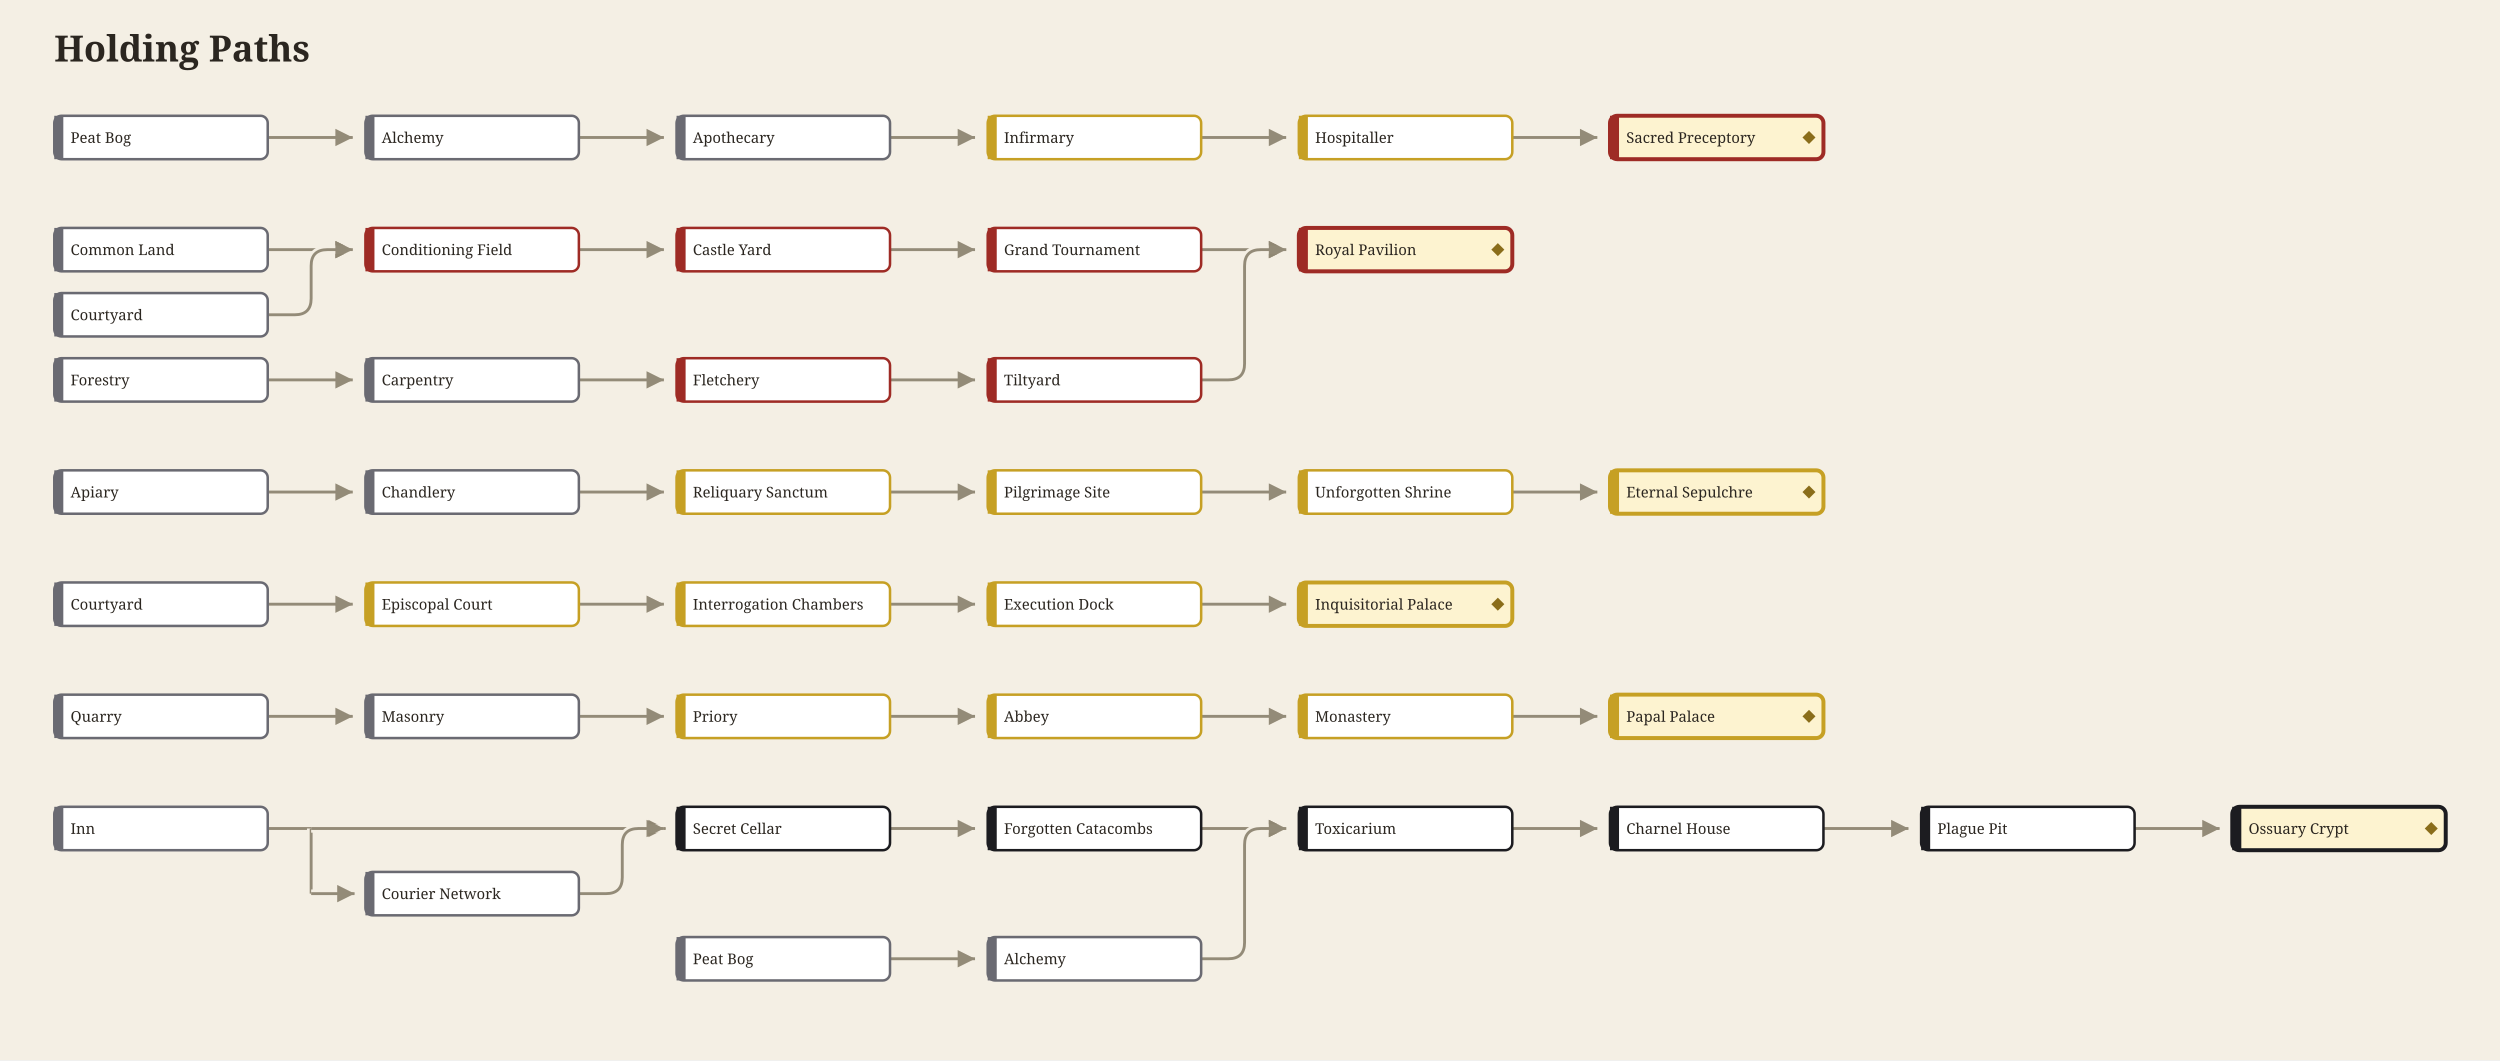
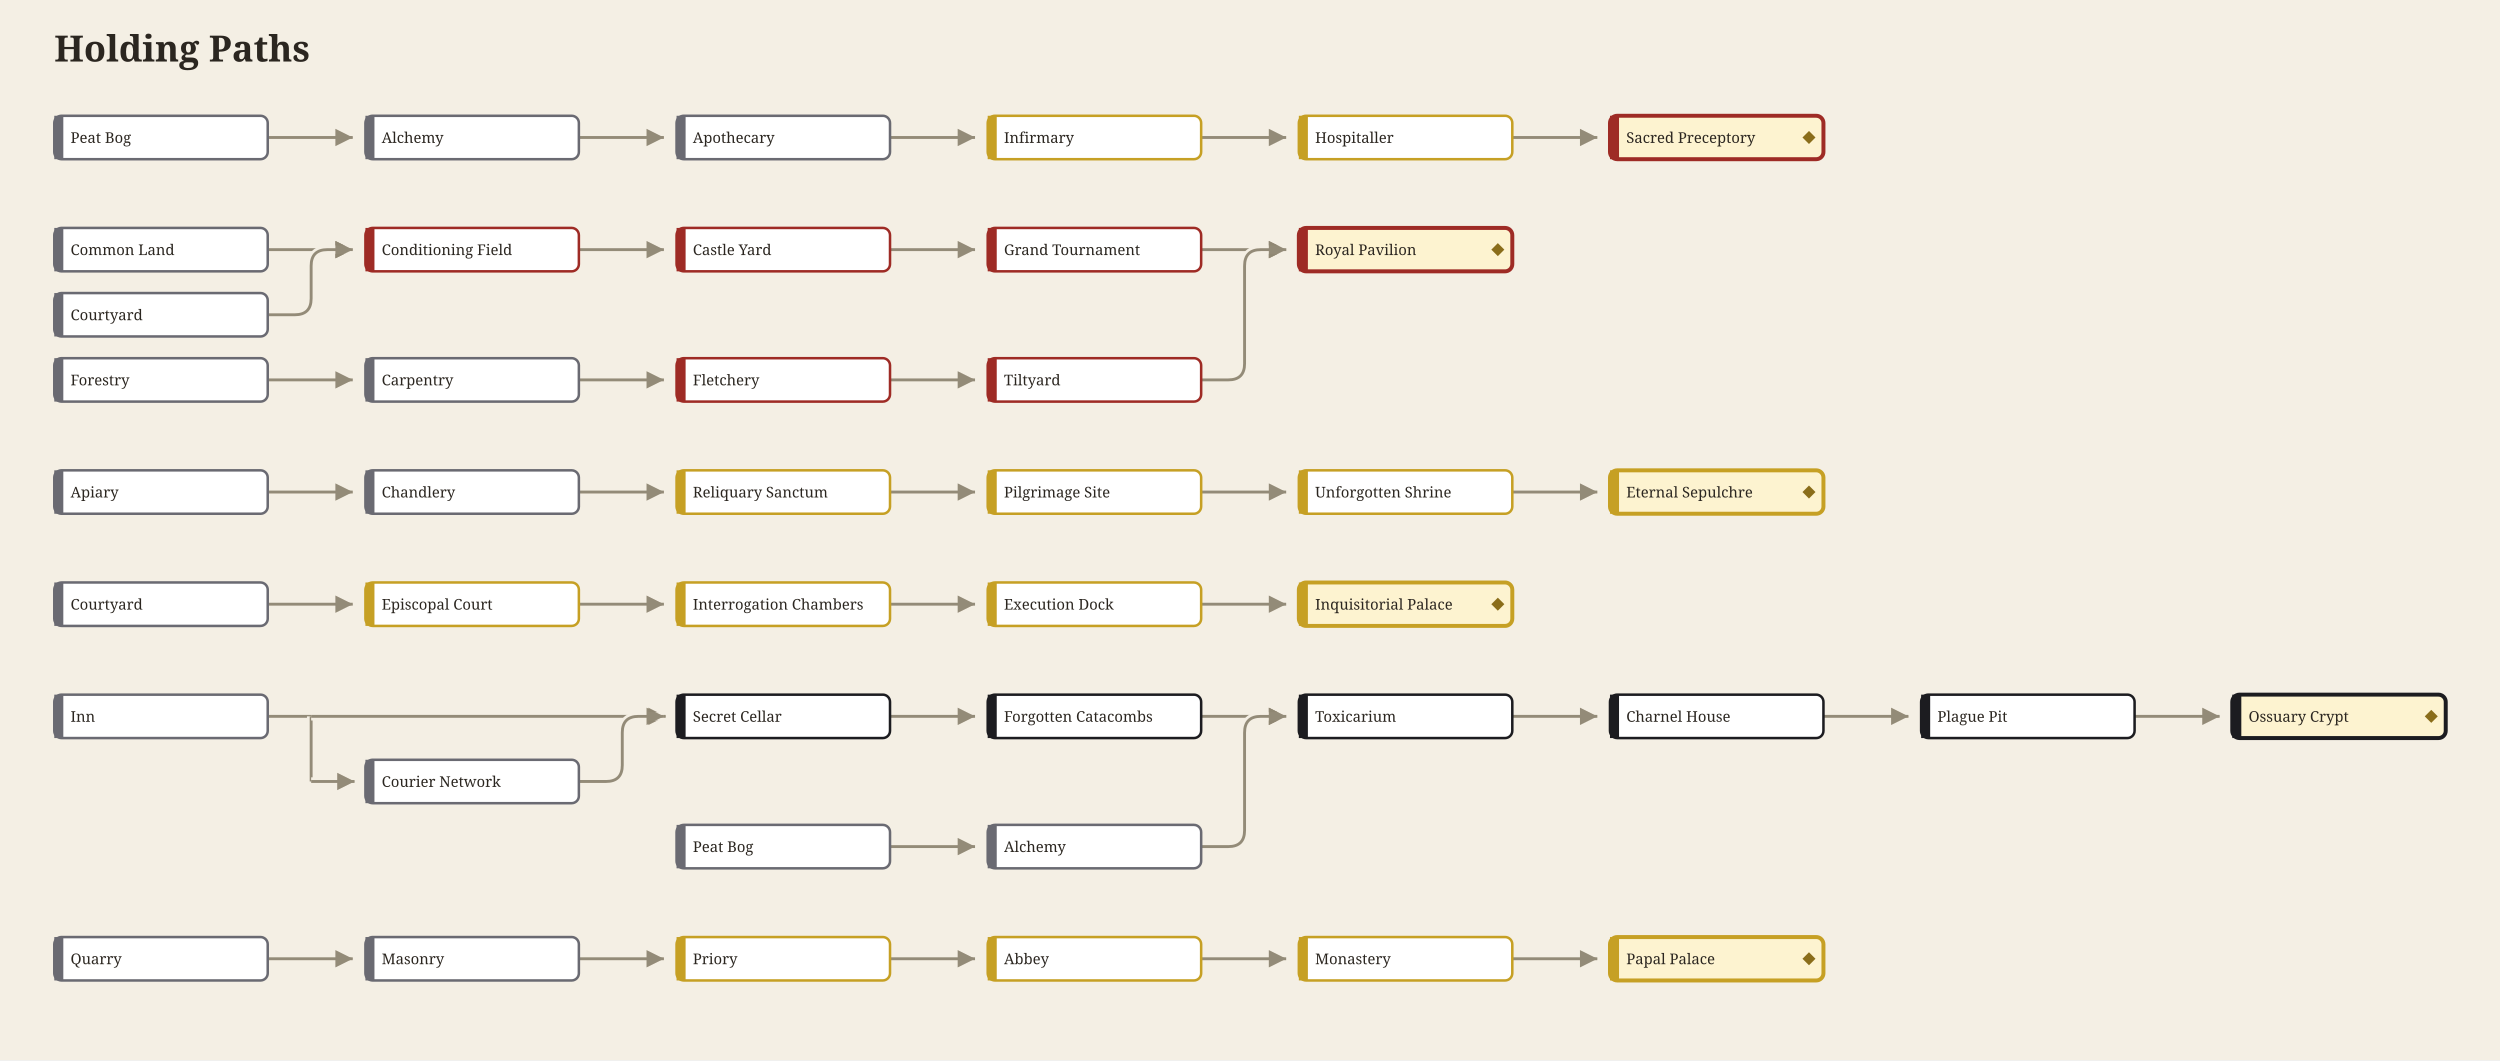
<svg xmlns="http://www.w3.org/2000/svg" width="1382" height="586" viewBox="0 0 1382 586" font-family="Georgia, serif">
  <rect width="1382" height="586" fill="#f4efe4" />
  <defs>
    <marker id="arw-2E5A8C" markerWidth="7" markerHeight="7" refX="6" refY="3" orient="auto">
      <path d="M0,0 L6,3 L0,6 Z" fill="#2E5A8C" />
    </marker>
    <marker id="arw-9E2B25" markerWidth="7" markerHeight="7" refX="6" refY="3" orient="auto">
      <path d="M0,0 L6,3 L0,6 Z" fill="#9E2B25" />
    </marker>
    <marker id="arw-1c9c8c" markerWidth="7" markerHeight="7" refX="6" refY="3" orient="auto">
      <path d="M0,0 L6,3 L0,6 Z" fill="#1c9c8c" />
    </marker>
    <marker id="arw-C6A024" markerWidth="7" markerHeight="7" refX="6" refY="3" orient="auto">
      <path d="M0,0 L6,3 L0,6 Z" fill="#C6A024" />
    </marker>
    <marker id="arw-6A3D8F" markerWidth="7" markerHeight="7" refX="6" refY="3" orient="auto">
      <path d="M0,0 L6,3 L0,6 Z" fill="#6A3D8F" />
    </marker>
    <marker id="arw-CC6A1A" markerWidth="7" markerHeight="7" refX="6" refY="3" orient="auto">
      <path d="M0,0 L6,3 L0,6 Z" fill="#CC6A1A" />
    </marker>
    <marker id="arw-3a7d3a" markerWidth="7" markerHeight="7" refX="6" refY="3" orient="auto">
      <path d="M0,0 L6,3 L0,6 Z" fill="#3a7d3a" />
    </marker>
    <marker id="arw-b5347a" markerWidth="7" markerHeight="7" refX="6" refY="3" orient="auto">
      <path d="M0,0 L6,3 L0,6 Z" fill="#b5347a" />
    </marker>
    <marker id="arw-2b6f9e" markerWidth="7" markerHeight="7" refX="6" refY="3" orient="auto">
      <path d="M0,0 L6,3 L0,6 Z" fill="#2b6f9e" />
    </marker>
    <marker id="arw-8a6d1a" markerWidth="7" markerHeight="7" refX="6" refY="3" orient="auto">
      <path d="M0,0 L6,3 L0,6 Z" fill="#8a6d1a" />
    </marker>
    <marker id="arw-5f5647" markerWidth="7" markerHeight="7" refX="6" refY="3" orient="auto">
      <path d="M0,0 L6,3 L0,6 Z" fill="#5f5647" />
    </marker>
    <marker id="arw-7a2ea0" markerWidth="7" markerHeight="7" refX="6" refY="3" orient="auto">
      <path d="M0,0 L6,3 L0,6 Z" fill="#7a2ea0" />
    </marker>
    <marker id="arw-0f8a7e" markerWidth="7" markerHeight="7" refX="6" refY="3" orient="auto">
      <path d="M0,0 L6,3 L0,6 Z" fill="#0f8a7e" />
    </marker>
    <marker id="arw-a83232" markerWidth="7" markerHeight="7" refX="6" refY="3" orient="auto">
      <path d="M0,0 L6,3 L0,6 Z" fill="#a83232" />
    </marker>
    <marker id="arw-8f8672" markerWidth="7" markerHeight="7" refX="6" refY="3" orient="auto">
      <path d="M0,0 L6,3 L0,6 Z" fill="#8f8672" />
    </marker>
  </defs>
  <text x="30" y="34" font-size="20" font-weight="bold" fill="#2b2620">Holding Paths</text>
  <path d="M148,76 L195,76" fill="none" stroke="#f4efe4" stroke-width="4.6" opacity="1" />
  <path d="M148,76 L195,76" fill="none" stroke="#8f8672" stroke-width="1.6" opacity="0.95" marker-end="url(#arw-8f8672)" />
  <path d="M320,76 L367,76" fill="none" stroke="#f4efe4" stroke-width="4.6" opacity="1" />
  <path d="M320,76 L367,76" fill="none" stroke="#8f8672" stroke-width="1.6" opacity="0.95" marker-end="url(#arw-8f8672)" />
  <path d="M492,76 L539,76" fill="none" stroke="#f4efe4" stroke-width="4.6" opacity="1" />
  <path d="M492,76 L539,76" fill="none" stroke="#8f8672" stroke-width="1.6" opacity="0.95" marker-end="url(#arw-8f8672)" />
  <path d="M664,76 L711,76" fill="none" stroke="#f4efe4" stroke-width="4.6" opacity="1" />
  <path d="M664,76 L711,76" fill="none" stroke="#8f8672" stroke-width="1.6" opacity="0.95" marker-end="url(#arw-8f8672)" />
  <path d="M836,76 L883,76" fill="none" stroke="#f4efe4" stroke-width="4.6" opacity="1" />
  <path d="M836,76 L883,76" fill="none" stroke="#8f8672" stroke-width="1.6" opacity="0.95" marker-end="url(#arw-8f8672)" />
  <rect x="30" y="64" width="118" height="24" rx="4" fill="#ffffff" stroke="#6a6a72" stroke-width="1.4" />
  <rect x="30" y="64" width="5" height="24" fill="#6a6a72" />
  <text x="39" y="79" font-size="8.2" fill="#2b2620">Peat Bog</text>
  <rect x="202" y="64" width="118" height="24" rx="4" fill="#ffffff" stroke="#6a6a72" stroke-width="1.4" />
  <rect x="202" y="64" width="5" height="24" fill="#6a6a72" />
  <text x="211" y="79" font-size="8.2" fill="#2b2620">Alchemy</text>
  <rect x="374" y="64" width="118" height="24" rx="4" fill="#ffffff" stroke="#6a6a72" stroke-width="1.4" />
  <rect x="374" y="64" width="5" height="24" fill="#6a6a72" />
  <text x="383" y="79" font-size="8.2" fill="#2b2620">Apothecary</text>
  <rect x="546" y="64" width="118" height="24" rx="4" fill="#ffffff" stroke="#C6A024" stroke-width="1.4" />
  <rect x="546" y="64" width="5" height="24" fill="#C6A024" />
  <text x="555" y="79" font-size="8.2" fill="#2b2620">Infirmary</text>
  <rect x="718" y="64" width="118" height="24" rx="4" fill="#ffffff" stroke="#C6A024" stroke-width="1.4" />
  <rect x="718" y="64" width="5" height="24" fill="#C6A024" />
  <text x="727" y="79" font-size="8.2" fill="#2b2620">Hospitaller</text>
  <rect x="890" y="64" width="118" height="24" rx="4" fill="#fdf3d0" stroke="#9E2B25" stroke-width="2.2" />
  <rect x="890" y="64" width="5" height="24" fill="#9E2B25" />
  <text x="899" y="79" font-size="8.2" fill="#2b2620">Sacred Preceptory</text>
  <polygon points="1000.0,72.4 1003.6,76.0 1000.0,79.6 996.4,76.0" fill="#8a6d1a" />
  <path d="M148,138 L195,138" fill="none" stroke="#f4efe4" stroke-width="4.6" opacity="1" />
  <path d="M148,138 L195,138" fill="none" stroke="#8f8672" stroke-width="1.6" opacity="0.95" marker-end="url(#arw-8f8672)" />
  <path d="M148,174 L163,174 Q172,174 172,165 L172,147 Q172,138 181,138 L195,138" fill="none" stroke="#f4efe4" stroke-width="4.6" opacity="1" />
  <path d="M148,174 L163,174 Q172,174 172,165 L172,147 Q172,138 181,138 L195,138" fill="none" stroke="#8f8672" stroke-width="1.6" opacity="0.95" marker-end="url(#arw-8f8672)" />
  <path d="M148,210 L195,210" fill="none" stroke="#f4efe4" stroke-width="4.6" opacity="1" />
  <path d="M148,210 L195,210" fill="none" stroke="#8f8672" stroke-width="1.6" opacity="0.95" marker-end="url(#arw-8f8672)" />
  <path d="M320,138 L367,138" fill="none" stroke="#f4efe4" stroke-width="4.6" opacity="1" />
  <path d="M320,138 L367,138" fill="none" stroke="#8f8672" stroke-width="1.6" opacity="0.95" marker-end="url(#arw-8f8672)" />
  <path d="M320,210 L367,210" fill="none" stroke="#f4efe4" stroke-width="4.6" opacity="1" />
  <path d="M320,210 L367,210" fill="none" stroke="#8f8672" stroke-width="1.6" opacity="0.95" marker-end="url(#arw-8f8672)" />
  <path d="M492,138 L539,138" fill="none" stroke="#f4efe4" stroke-width="4.6" opacity="1" />
  <path d="M492,138 L539,138" fill="none" stroke="#8f8672" stroke-width="1.6" opacity="0.95" marker-end="url(#arw-8f8672)" />
  <path d="M492,210 L539,210" fill="none" stroke="#f4efe4" stroke-width="4.6" opacity="1" />
  <path d="M492,210 L539,210" fill="none" stroke="#8f8672" stroke-width="1.6" opacity="0.95" marker-end="url(#arw-8f8672)" />
  <path d="M664,138 L711,138" fill="none" stroke="#f4efe4" stroke-width="4.6" opacity="1" />
  <path d="M664,138 L711,138" fill="none" stroke="#8f8672" stroke-width="1.6" opacity="0.95" marker-end="url(#arw-8f8672)" />
  <path d="M664,210 L679,210 Q688,210 688,201 L688,147 Q688,138 697,138 L711,138" fill="none" stroke="#f4efe4" stroke-width="4.6" opacity="1" />
  <path d="M664,210 L679,210 Q688,210 688,201 L688,147 Q688,138 697,138 L711,138" fill="none" stroke="#8f8672" stroke-width="1.6" opacity="0.95" marker-end="url(#arw-8f8672)" />
  <rect x="30" y="126" width="118" height="24" rx="4" fill="#ffffff" stroke="#6a6a72" stroke-width="1.4" />
  <rect x="30" y="126" width="5" height="24" fill="#6a6a72" />
  <text x="39" y="141" font-size="8.2" fill="#2b2620">Common Land</text>
  <rect x="30" y="162" width="118" height="24" rx="4" fill="#ffffff" stroke="#6a6a72" stroke-width="1.4" />
  <rect x="30" y="162" width="5" height="24" fill="#6a6a72" />
  <text x="39" y="177" font-size="8.2" fill="#2b2620">Courtyard</text>
  <rect x="30" y="198" width="118" height="24" rx="4" fill="#ffffff" stroke="#6a6a72" stroke-width="1.4" />
  <rect x="30" y="198" width="5" height="24" fill="#6a6a72" />
  <text x="39" y="213" font-size="8.2" fill="#2b2620">Forestry</text>
  <rect x="202" y="126" width="118" height="24" rx="4" fill="#ffffff" stroke="#9E2B25" stroke-width="1.4" />
  <rect x="202" y="126" width="5" height="24" fill="#9E2B25" />
  <text x="211" y="141" font-size="8.2" fill="#2b2620">Conditioning Field</text>
  <rect x="202" y="198" width="118" height="24" rx="4" fill="#ffffff" stroke="#6a6a72" stroke-width="1.4" />
  <rect x="202" y="198" width="5" height="24" fill="#6a6a72" />
  <text x="211" y="213" font-size="8.2" fill="#2b2620">Carpentry</text>
  <rect x="374" y="126" width="118" height="24" rx="4" fill="#ffffff" stroke="#9E2B25" stroke-width="1.4" />
  <rect x="374" y="126" width="5" height="24" fill="#9E2B25" />
  <text x="383" y="141" font-size="8.2" fill="#2b2620">Castle Yard</text>
  <rect x="374" y="198" width="118" height="24" rx="4" fill="#ffffff" stroke="#9E2B25" stroke-width="1.4" />
  <rect x="374" y="198" width="5" height="24" fill="#9E2B25" />
  <text x="383" y="213" font-size="8.2" fill="#2b2620">Fletchery</text>
  <rect x="546" y="126" width="118" height="24" rx="4" fill="#ffffff" stroke="#9E2B25" stroke-width="1.4" />
  <rect x="546" y="126" width="5" height="24" fill="#9E2B25" />
  <text x="555" y="141" font-size="8.2" fill="#2b2620">Grand Tournament</text>
  <rect x="546" y="198" width="118" height="24" rx="4" fill="#ffffff" stroke="#9E2B25" stroke-width="1.4" />
  <rect x="546" y="198" width="5" height="24" fill="#9E2B25" />
  <text x="555" y="213" font-size="8.2" fill="#2b2620">Tiltyard</text>
  <rect x="718" y="126" width="118" height="24" rx="4" fill="#fdf3d0" stroke="#9E2B25" stroke-width="2.2" />
  <rect x="718" y="126" width="5" height="24" fill="#9E2B25" />
  <text x="727" y="141" font-size="8.2" fill="#2b2620">Royal Pavilion</text>
  <polygon points="828.0,134.4 831.6,138.0 828.0,141.6 824.4,138.0" fill="#8a6d1a" />
  <path d="M148,272 L195,272" fill="none" stroke="#f4efe4" stroke-width="4.6" opacity="1" />
  <path d="M148,272 L195,272" fill="none" stroke="#8f8672" stroke-width="1.6" opacity="0.95" marker-end="url(#arw-8f8672)" />
  <path d="M320,272 L367,272" fill="none" stroke="#f4efe4" stroke-width="4.6" opacity="1" />
  <path d="M320,272 L367,272" fill="none" stroke="#8f8672" stroke-width="1.6" opacity="0.95" marker-end="url(#arw-8f8672)" />
  <path d="M492,272 L539,272" fill="none" stroke="#f4efe4" stroke-width="4.6" opacity="1" />
  <path d="M492,272 L539,272" fill="none" stroke="#8f8672" stroke-width="1.6" opacity="0.95" marker-end="url(#arw-8f8672)" />
  <path d="M664,272 L711,272" fill="none" stroke="#f4efe4" stroke-width="4.6" opacity="1" />
  <path d="M664,272 L711,272" fill="none" stroke="#8f8672" stroke-width="1.6" opacity="0.95" marker-end="url(#arw-8f8672)" />
  <path d="M836,272 L883,272" fill="none" stroke="#f4efe4" stroke-width="4.6" opacity="1" />
  <path d="M836,272 L883,272" fill="none" stroke="#8f8672" stroke-width="1.6" opacity="0.95" marker-end="url(#arw-8f8672)" />
  <rect x="30" y="260" width="118" height="24" rx="4" fill="#ffffff" stroke="#6a6a72" stroke-width="1.4" />
  <rect x="30" y="260" width="5" height="24" fill="#6a6a72" />
  <text x="39" y="275" font-size="8.2" fill="#2b2620">Apiary</text>
  <rect x="202" y="260" width="118" height="24" rx="4" fill="#ffffff" stroke="#6a6a72" stroke-width="1.4" />
  <rect x="202" y="260" width="5" height="24" fill="#6a6a72" />
  <text x="211" y="275" font-size="8.2" fill="#2b2620">Chandlery</text>
  <rect x="374" y="260" width="118" height="24" rx="4" fill="#ffffff" stroke="#C6A024" stroke-width="1.4" />
  <rect x="374" y="260" width="5" height="24" fill="#C6A024" />
  <text x="383" y="275" font-size="8.2" fill="#2b2620">Reliquary Sanctum</text>
  <rect x="546" y="260" width="118" height="24" rx="4" fill="#ffffff" stroke="#C6A024" stroke-width="1.4" />
  <rect x="546" y="260" width="5" height="24" fill="#C6A024" />
  <text x="555" y="275" font-size="8.2" fill="#2b2620">Pilgrimage Site</text>
  <rect x="718" y="260" width="118" height="24" rx="4" fill="#ffffff" stroke="#C6A024" stroke-width="1.4" />
  <rect x="718" y="260" width="5" height="24" fill="#C6A024" />
  <text x="727" y="275" font-size="8.2" fill="#2b2620">Unforgotten Shrine</text>
  <rect x="890" y="260" width="118" height="24" rx="4" fill="#fdf3d0" stroke="#C6A024" stroke-width="2.2" />
  <rect x="890" y="260" width="5" height="24" fill="#C6A024" />
  <text x="899" y="275" font-size="8.2" fill="#2b2620">Eternal Sepulchre</text>
  <polygon points="1000.0,268.4 1003.6,272.0 1000.0,275.6 996.4,272.0" fill="#8a6d1a" />
  <path d="M148,334 L195,334" fill="none" stroke="#f4efe4" stroke-width="4.6" opacity="1" />
  <path d="M148,334 L195,334" fill="none" stroke="#8f8672" stroke-width="1.6" opacity="0.95" marker-end="url(#arw-8f8672)" />
  <path d="M320,334 L367,334" fill="none" stroke="#f4efe4" stroke-width="4.6" opacity="1" />
  <path d="M320,334 L367,334" fill="none" stroke="#8f8672" stroke-width="1.6" opacity="0.95" marker-end="url(#arw-8f8672)" />
  <path d="M492,334 L539,334" fill="none" stroke="#f4efe4" stroke-width="4.6" opacity="1" />
  <path d="M492,334 L539,334" fill="none" stroke="#8f8672" stroke-width="1.6" opacity="0.95" marker-end="url(#arw-8f8672)" />
  <path d="M664,334 L711,334" fill="none" stroke="#f4efe4" stroke-width="4.6" opacity="1" />
  <path d="M664,334 L711,334" fill="none" stroke="#8f8672" stroke-width="1.6" opacity="0.95" marker-end="url(#arw-8f8672)" />
  <rect x="30" y="322" width="118" height="24" rx="4" fill="#ffffff" stroke="#6a6a72" stroke-width="1.4" />
  <rect x="30" y="322" width="5" height="24" fill="#6a6a72" />
  <text x="39" y="337" font-size="8.2" fill="#2b2620">Courtyard</text>
  <rect x="202" y="322" width="118" height="24" rx="4" fill="#ffffff" stroke="#C6A024" stroke-width="1.4" />
  <rect x="202" y="322" width="5" height="24" fill="#C6A024" />
  <text x="211" y="337" font-size="8.2" fill="#2b2620">Episcopal Court</text>
  <rect x="374" y="322" width="118" height="24" rx="4" fill="#ffffff" stroke="#C6A024" stroke-width="1.4" />
  <rect x="374" y="322" width="5" height="24" fill="#C6A024" />
  <text x="383" y="337" font-size="8.2" fill="#2b2620">Interrogation Chambers</text>
  <rect x="546" y="322" width="118" height="24" rx="4" fill="#ffffff" stroke="#C6A024" stroke-width="1.4" />
  <rect x="546" y="322" width="5" height="24" fill="#C6A024" />
  <text x="555" y="337" font-size="8.2" fill="#2b2620">Execution Dock</text>
  <rect x="718" y="322" width="118" height="24" rx="4" fill="#fdf3d0" stroke="#C6A024" stroke-width="2.2" />
  <rect x="718" y="322" width="5" height="24" fill="#C6A024" />
  <text x="727" y="337" font-size="8.2" fill="#2b2620">Inquisitorial Palace</text>
  <polygon points="828.0,330.4 831.6,334.0 828.0,337.6 824.4,334.0" fill="#8a6d1a" />
-   <path d="M148,396 L195,396" fill="none" stroke="#f4efe4" stroke-width="4.6" opacity="1" />
-   <path d="M148,396 L195,396" fill="none" stroke="#8f8672" stroke-width="1.6" opacity="0.95" marker-end="url(#arw-8f8672)" />
-   <path d="M320,396 L367,396" fill="none" stroke="#f4efe4" stroke-width="4.6" opacity="1" />
-   <path d="M320,396 L367,396" fill="none" stroke="#8f8672" stroke-width="1.6" opacity="0.95" marker-end="url(#arw-8f8672)" />
+   <path d="M148,396 L172,396" fill="none" stroke="#f4efe4" stroke-width="4.6" opacity="1" />
+   <path d="M148,396 L172,396" fill="none" stroke="#8f8672" stroke-width="1.6" opacity="0.95" />
+   <path d="M172,396 L172,432" fill="none" stroke="#f4efe4" stroke-width="4.6" opacity="1" />
+   <path d="M172,396 L172,432" fill="none" stroke="#8f8672" stroke-width="1.6" opacity="0.95" />
+   <path d="M172,432 L196,432" fill="none" stroke="#f4efe4" stroke-width="4.6" opacity="1" />
+   <path d="M172,432 L196,432" fill="none" stroke="#8f8672" stroke-width="1.6" opacity="0.95" marker-end="url(#arw-8f8672)" />
+   <path d="M172,396 L368,396" fill="none" stroke="#f4efe4" stroke-width="4.6" opacity="1" />
+   <path d="M172,396 L368,396" fill="none" stroke="#8f8672" stroke-width="1.6" opacity="0.95" marker-end="url(#arw-8f8672)" />
+   <path d="M320,432 L335,432 Q344,432 344,423 L344,405 Q344,396 353,396 L367,396" fill="none" stroke="#f4efe4" stroke-width="4.6" opacity="1" />
+   <path d="M320,432 L335,432 Q344,432 344,423 L344,405 Q344,396 353,396 L367,396" fill="none" stroke="#8f8672" stroke-width="1.6" opacity="0.95" marker-end="url(#arw-8f8672)" />
  <path d="M492,396 L539,396" fill="none" stroke="#f4efe4" stroke-width="4.6" opacity="1" />
  <path d="M492,396 L539,396" fill="none" stroke="#8f8672" stroke-width="1.6" opacity="0.95" marker-end="url(#arw-8f8672)" />
+   <path d="M492,468 L539,468" fill="none" stroke="#f4efe4" stroke-width="4.6" opacity="1" />
+   <path d="M492,468 L539,468" fill="none" stroke="#8f8672" stroke-width="1.6" opacity="0.95" marker-end="url(#arw-8f8672)" />
  <path d="M664,396 L711,396" fill="none" stroke="#f4efe4" stroke-width="4.6" opacity="1" />
  <path d="M664,396 L711,396" fill="none" stroke="#8f8672" stroke-width="1.6" opacity="0.95" marker-end="url(#arw-8f8672)" />
+   <path d="M664,468 L679,468 Q688,468 688,459 L688,405 Q688,396 697,396 L711,396" fill="none" stroke="#f4efe4" stroke-width="4.6" opacity="1" />
+   <path d="M664,468 L679,468 Q688,468 688,459 L688,405 Q688,396 697,396 L711,396" fill="none" stroke="#8f8672" stroke-width="1.6" opacity="0.95" marker-end="url(#arw-8f8672)" />
  <path d="M836,396 L883,396" fill="none" stroke="#f4efe4" stroke-width="4.6" opacity="1" />
  <path d="M836,396 L883,396" fill="none" stroke="#8f8672" stroke-width="1.6" opacity="0.95" marker-end="url(#arw-8f8672)" />
+   <path d="M1008,396 L1055,396" fill="none" stroke="#f4efe4" stroke-width="4.6" opacity="1" />
+   <path d="M1008,396 L1055,396" fill="none" stroke="#8f8672" stroke-width="1.6" opacity="0.95" marker-end="url(#arw-8f8672)" />
+   <path d="M1180,396 L1227,396" fill="none" stroke="#f4efe4" stroke-width="4.6" opacity="1" />
+   <path d="M1180,396 L1227,396" fill="none" stroke="#8f8672" stroke-width="1.6" opacity="0.95" marker-end="url(#arw-8f8672)" />
  <rect x="30" y="384" width="118" height="24" rx="4" fill="#ffffff" stroke="#6a6a72" stroke-width="1.4" />
  <rect x="30" y="384" width="5" height="24" fill="#6a6a72" />
-   <text x="39" y="399" font-size="8.2" fill="#2b2620">Quarry</text>
-   <rect x="202" y="384" width="118" height="24" rx="4" fill="#ffffff" stroke="#6a6a72" stroke-width="1.4" />
-   <rect x="202" y="384" width="5" height="24" fill="#6a6a72" />
-   <text x="211" y="399" font-size="8.2" fill="#2b2620">Masonry</text>
-   <rect x="374" y="384" width="118" height="24" rx="4" fill="#ffffff" stroke="#C6A024" stroke-width="1.4" />
-   <rect x="374" y="384" width="5" height="24" fill="#C6A024" />
-   <text x="383" y="399" font-size="8.2" fill="#2b2620">Priory</text>
-   <rect x="546" y="384" width="118" height="24" rx="4" fill="#ffffff" stroke="#C6A024" stroke-width="1.4" />
-   <rect x="546" y="384" width="5" height="24" fill="#C6A024" />
-   <text x="555" y="399" font-size="8.2" fill="#2b2620">Abbey</text>
-   <rect x="718" y="384" width="118" height="24" rx="4" fill="#ffffff" stroke="#C6A024" stroke-width="1.4" />
-   <rect x="718" y="384" width="5" height="24" fill="#C6A024" />
-   <text x="727" y="399" font-size="8.2" fill="#2b2620">Monastery</text>
-   <rect x="890" y="384" width="118" height="24" rx="4" fill="#fdf3d0" stroke="#C6A024" stroke-width="2.2" />
-   <rect x="890" y="384" width="5" height="24" fill="#C6A024" />
-   <text x="899" y="399" font-size="8.2" fill="#2b2620">Papal Palace</text>
-   <polygon points="1000.0,392.4 1003.6,396.0 1000.0,399.6 996.4,396.0" fill="#8a6d1a" />
-   <path d="M148,458 L172,458" fill="none" stroke="#f4efe4" stroke-width="4.6" opacity="1" />
-   <path d="M148,458 L172,458" fill="none" stroke="#8f8672" stroke-width="1.6" opacity="0.95" />
-   <path d="M172,458 L172,494" fill="none" stroke="#f4efe4" stroke-width="4.6" opacity="1" />
-   <path d="M172,458 L172,494" fill="none" stroke="#8f8672" stroke-width="1.6" opacity="0.95" />
-   <path d="M172,494 L196,494" fill="none" stroke="#f4efe4" stroke-width="4.6" opacity="1" />
-   <path d="M172,494 L196,494" fill="none" stroke="#8f8672" stroke-width="1.6" opacity="0.95" marker-end="url(#arw-8f8672)" />
-   <path d="M172,458 L368,458" fill="none" stroke="#f4efe4" stroke-width="4.6" opacity="1" />
-   <path d="M172,458 L368,458" fill="none" stroke="#8f8672" stroke-width="1.6" opacity="0.95" marker-end="url(#arw-8f8672)" />
-   <path d="M320,494 L335,494 Q344,494 344,485 L344,467 Q344,458 353,458 L367,458" fill="none" stroke="#f4efe4" stroke-width="4.6" opacity="1" />
-   <path d="M320,494 L335,494 Q344,494 344,485 L344,467 Q344,458 353,458 L367,458" fill="none" stroke="#8f8672" stroke-width="1.6" opacity="0.95" marker-end="url(#arw-8f8672)" />
-   <path d="M492,458 L539,458" fill="none" stroke="#f4efe4" stroke-width="4.6" opacity="1" />
-   <path d="M492,458 L539,458" fill="none" stroke="#8f8672" stroke-width="1.6" opacity="0.95" marker-end="url(#arw-8f8672)" />
+   <text x="39" y="399" font-size="8.2" fill="#2b2620">Inn</text>
+   <rect x="202" y="420" width="118" height="24" rx="4" fill="#ffffff" stroke="#6a6a72" stroke-width="1.4" />
+   <rect x="202" y="420" width="5" height="24" fill="#6a6a72" />
+   <text x="211" y="435" font-size="8.2" fill="#2b2620">Courier Network</text>
+   <rect x="374" y="384" width="118" height="24" rx="4" fill="#ffffff" stroke="#1c1c20" stroke-width="1.4" />
+   <rect x="374" y="384" width="5" height="24" fill="#1c1c20" />
+   <text x="383" y="399" font-size="8.2" fill="#2b2620">Secret Cellar</text>
+   <rect x="374" y="456" width="118" height="24" rx="4" fill="#ffffff" stroke="#6a6a72" stroke-width="1.4" />
+   <rect x="374" y="456" width="5" height="24" fill="#6a6a72" />
+   <text x="383" y="471" font-size="8.2" fill="#2b2620">Peat Bog</text>
+   <rect x="546" y="384" width="118" height="24" rx="4" fill="#ffffff" stroke="#1c1c20" stroke-width="1.4" />
+   <rect x="546" y="384" width="5" height="24" fill="#1c1c20" />
+   <text x="555" y="399" font-size="8.2" fill="#2b2620">Forgotten Catacombs</text>
+   <rect x="546" y="456" width="118" height="24" rx="4" fill="#ffffff" stroke="#6a6a72" stroke-width="1.4" />
+   <rect x="546" y="456" width="5" height="24" fill="#6a6a72" />
+   <text x="555" y="471" font-size="8.2" fill="#2b2620">Alchemy</text>
+   <rect x="718" y="384" width="118" height="24" rx="4" fill="#ffffff" stroke="#1c1c20" stroke-width="1.4" />
+   <rect x="718" y="384" width="5" height="24" fill="#1c1c20" />
+   <text x="727" y="399" font-size="8.2" fill="#2b2620">Toxicarium</text>
+   <rect x="890" y="384" width="118" height="24" rx="4" fill="#ffffff" stroke="#1c1c20" stroke-width="1.4" />
+   <rect x="890" y="384" width="5" height="24" fill="#1c1c20" />
+   <text x="899" y="399" font-size="8.2" fill="#2b2620">Charnel House</text>
+   <rect x="1062" y="384" width="118" height="24" rx="4" fill="#ffffff" stroke="#1c1c20" stroke-width="1.4" />
+   <rect x="1062" y="384" width="5" height="24" fill="#1c1c20" />
+   <text x="1071" y="399" font-size="8.2" fill="#2b2620">Plague Pit</text>
+   <rect x="1234" y="384" width="118" height="24" rx="4" fill="#fdf3d0" stroke="#1c1c20" stroke-width="2.2" />
+   <rect x="1234" y="384" width="5" height="24" fill="#1c1c20" />
+   <text x="1243" y="399" font-size="8.2" fill="#2b2620">Ossuary Crypt</text>
+   <polygon points="1344.0,392.4 1347.6,396.0 1344.0,399.6 1340.4,396.0" fill="#8a6d1a" />
+   <path d="M148,530 L195,530" fill="none" stroke="#f4efe4" stroke-width="4.6" opacity="1" />
+   <path d="M148,530 L195,530" fill="none" stroke="#8f8672" stroke-width="1.6" opacity="0.95" marker-end="url(#arw-8f8672)" />
+   <path d="M320,530 L367,530" fill="none" stroke="#f4efe4" stroke-width="4.6" opacity="1" />
+   <path d="M320,530 L367,530" fill="none" stroke="#8f8672" stroke-width="1.6" opacity="0.95" marker-end="url(#arw-8f8672)" />
  <path d="M492,530 L539,530" fill="none" stroke="#f4efe4" stroke-width="4.6" opacity="1" />
  <path d="M492,530 L539,530" fill="none" stroke="#8f8672" stroke-width="1.6" opacity="0.95" marker-end="url(#arw-8f8672)" />
-   <path d="M664,458 L711,458" fill="none" stroke="#f4efe4" stroke-width="4.6" opacity="1" />
-   <path d="M664,458 L711,458" fill="none" stroke="#8f8672" stroke-width="1.6" opacity="0.95" marker-end="url(#arw-8f8672)" />
-   <path d="M664,530 L679,530 Q688,530 688,521 L688,467 Q688,458 697,458 L711,458" fill="none" stroke="#f4efe4" stroke-width="4.6" opacity="1" />
-   <path d="M664,530 L679,530 Q688,530 688,521 L688,467 Q688,458 697,458 L711,458" fill="none" stroke="#8f8672" stroke-width="1.6" opacity="0.95" marker-end="url(#arw-8f8672)" />
-   <path d="M836,458 L883,458" fill="none" stroke="#f4efe4" stroke-width="4.6" opacity="1" />
-   <path d="M836,458 L883,458" fill="none" stroke="#8f8672" stroke-width="1.6" opacity="0.95" marker-end="url(#arw-8f8672)" />
-   <path d="M1008,458 L1055,458" fill="none" stroke="#f4efe4" stroke-width="4.6" opacity="1" />
-   <path d="M1008,458 L1055,458" fill="none" stroke="#8f8672" stroke-width="1.6" opacity="0.95" marker-end="url(#arw-8f8672)" />
-   <path d="M1180,458 L1227,458" fill="none" stroke="#f4efe4" stroke-width="4.6" opacity="1" />
-   <path d="M1180,458 L1227,458" fill="none" stroke="#8f8672" stroke-width="1.6" opacity="0.95" marker-end="url(#arw-8f8672)" />
-   <rect x="30" y="446" width="118" height="24" rx="4" fill="#ffffff" stroke="#6a6a72" stroke-width="1.4" />
-   <rect x="30" y="446" width="5" height="24" fill="#6a6a72" />
-   <text x="39" y="461" font-size="8.2" fill="#2b2620">Inn</text>
-   <rect x="202" y="482" width="118" height="24" rx="4" fill="#ffffff" stroke="#6a6a72" stroke-width="1.4" />
-   <rect x="202" y="482" width="5" height="24" fill="#6a6a72" />
-   <text x="211" y="497" font-size="8.2" fill="#2b2620">Courier Network</text>
-   <rect x="374" y="446" width="118" height="24" rx="4" fill="#ffffff" stroke="#1c1c20" stroke-width="1.4" />
-   <rect x="374" y="446" width="5" height="24" fill="#1c1c20" />
-   <text x="383" y="461" font-size="8.2" fill="#2b2620">Secret Cellar</text>
-   <rect x="374" y="518" width="118" height="24" rx="4" fill="#ffffff" stroke="#6a6a72" stroke-width="1.4" />
-   <rect x="374" y="518" width="5" height="24" fill="#6a6a72" />
-   <text x="383" y="533" font-size="8.2" fill="#2b2620">Peat Bog</text>
-   <rect x="546" y="446" width="118" height="24" rx="4" fill="#ffffff" stroke="#1c1c20" stroke-width="1.4" />
-   <rect x="546" y="446" width="5" height="24" fill="#1c1c20" />
-   <text x="555" y="461" font-size="8.2" fill="#2b2620">Forgotten Catacombs</text>
-   <rect x="546" y="518" width="118" height="24" rx="4" fill="#ffffff" stroke="#6a6a72" stroke-width="1.4" />
-   <rect x="546" y="518" width="5" height="24" fill="#6a6a72" />
-   <text x="555" y="533" font-size="8.2" fill="#2b2620">Alchemy</text>
-   <rect x="718" y="446" width="118" height="24" rx="4" fill="#ffffff" stroke="#1c1c20" stroke-width="1.4" />
-   <rect x="718" y="446" width="5" height="24" fill="#1c1c20" />
-   <text x="727" y="461" font-size="8.2" fill="#2b2620">Toxicarium</text>
-   <rect x="890" y="446" width="118" height="24" rx="4" fill="#ffffff" stroke="#1c1c20" stroke-width="1.4" />
-   <rect x="890" y="446" width="5" height="24" fill="#1c1c20" />
-   <text x="899" y="461" font-size="8.2" fill="#2b2620">Charnel House</text>
-   <rect x="1062" y="446" width="118" height="24" rx="4" fill="#ffffff" stroke="#1c1c20" stroke-width="1.4" />
-   <rect x="1062" y="446" width="5" height="24" fill="#1c1c20" />
-   <text x="1071" y="461" font-size="8.2" fill="#2b2620">Plague Pit</text>
-   <rect x="1234" y="446" width="118" height="24" rx="4" fill="#fdf3d0" stroke="#1c1c20" stroke-width="2.2" />
-   <rect x="1234" y="446" width="5" height="24" fill="#1c1c20" />
-   <text x="1243" y="461" font-size="8.2" fill="#2b2620">Ossuary Crypt</text>
-   <polygon points="1344.0,454.4 1347.6,458.0 1344.0,461.6 1340.4,458.0" fill="#8a6d1a" />
+   <path d="M664,530 L711,530" fill="none" stroke="#f4efe4" stroke-width="4.6" opacity="1" />
+   <path d="M664,530 L711,530" fill="none" stroke="#8f8672" stroke-width="1.6" opacity="0.95" marker-end="url(#arw-8f8672)" />
+   <path d="M836,530 L883,530" fill="none" stroke="#f4efe4" stroke-width="4.6" opacity="1" />
+   <path d="M836,530 L883,530" fill="none" stroke="#8f8672" stroke-width="1.6" opacity="0.95" marker-end="url(#arw-8f8672)" />
+   <rect x="30" y="518" width="118" height="24" rx="4" fill="#ffffff" stroke="#6a6a72" stroke-width="1.4" />
+   <rect x="30" y="518" width="5" height="24" fill="#6a6a72" />
+   <text x="39" y="533" font-size="8.2" fill="#2b2620">Quarry</text>
+   <rect x="202" y="518" width="118" height="24" rx="4" fill="#ffffff" stroke="#6a6a72" stroke-width="1.4" />
+   <rect x="202" y="518" width="5" height="24" fill="#6a6a72" />
+   <text x="211" y="533" font-size="8.2" fill="#2b2620">Masonry</text>
+   <rect x="374" y="518" width="118" height="24" rx="4" fill="#ffffff" stroke="#C6A024" stroke-width="1.4" />
+   <rect x="374" y="518" width="5" height="24" fill="#C6A024" />
+   <text x="383" y="533" font-size="8.2" fill="#2b2620">Priory</text>
+   <rect x="546" y="518" width="118" height="24" rx="4" fill="#ffffff" stroke="#C6A024" stroke-width="1.4" />
+   <rect x="546" y="518" width="5" height="24" fill="#C6A024" />
+   <text x="555" y="533" font-size="8.2" fill="#2b2620">Abbey</text>
+   <rect x="718" y="518" width="118" height="24" rx="4" fill="#ffffff" stroke="#C6A024" stroke-width="1.4" />
+   <rect x="718" y="518" width="5" height="24" fill="#C6A024" />
+   <text x="727" y="533" font-size="8.2" fill="#2b2620">Monastery</text>
+   <rect x="890" y="518" width="118" height="24" rx="4" fill="#fdf3d0" stroke="#C6A024" stroke-width="2.2" />
+   <rect x="890" y="518" width="5" height="24" fill="#C6A024" />
+   <text x="899" y="533" font-size="8.2" fill="#2b2620">Papal Palace</text>
+   <polygon points="1000.0,526.4 1003.6,530.0 1000.0,533.6 996.4,530.0" fill="#8a6d1a" />
</svg>
